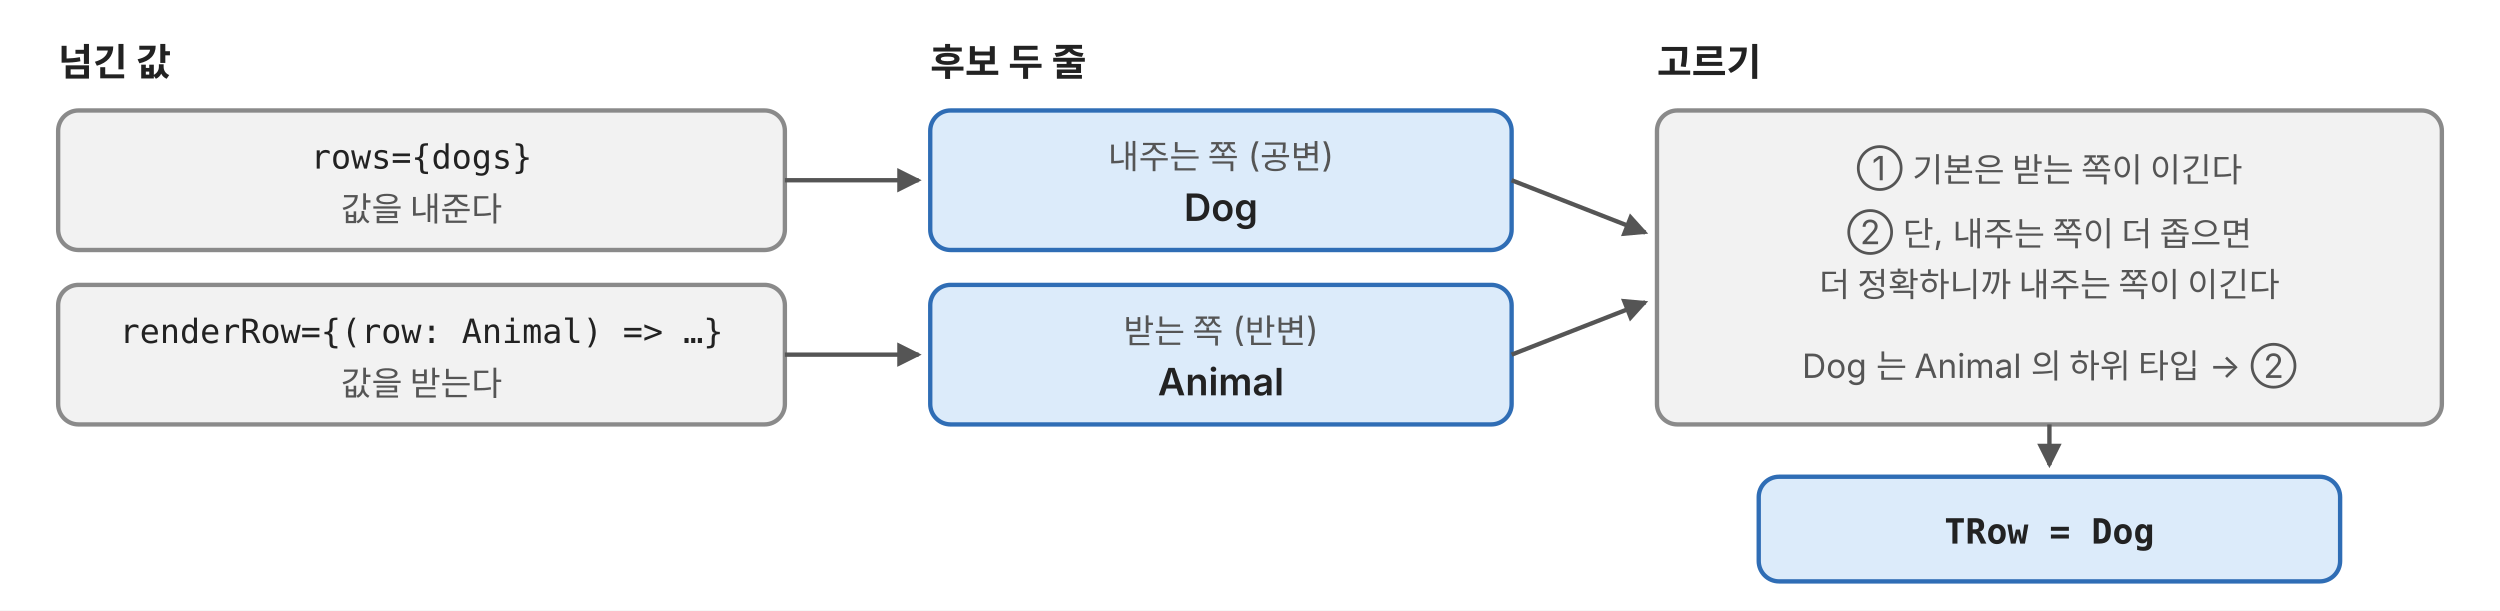
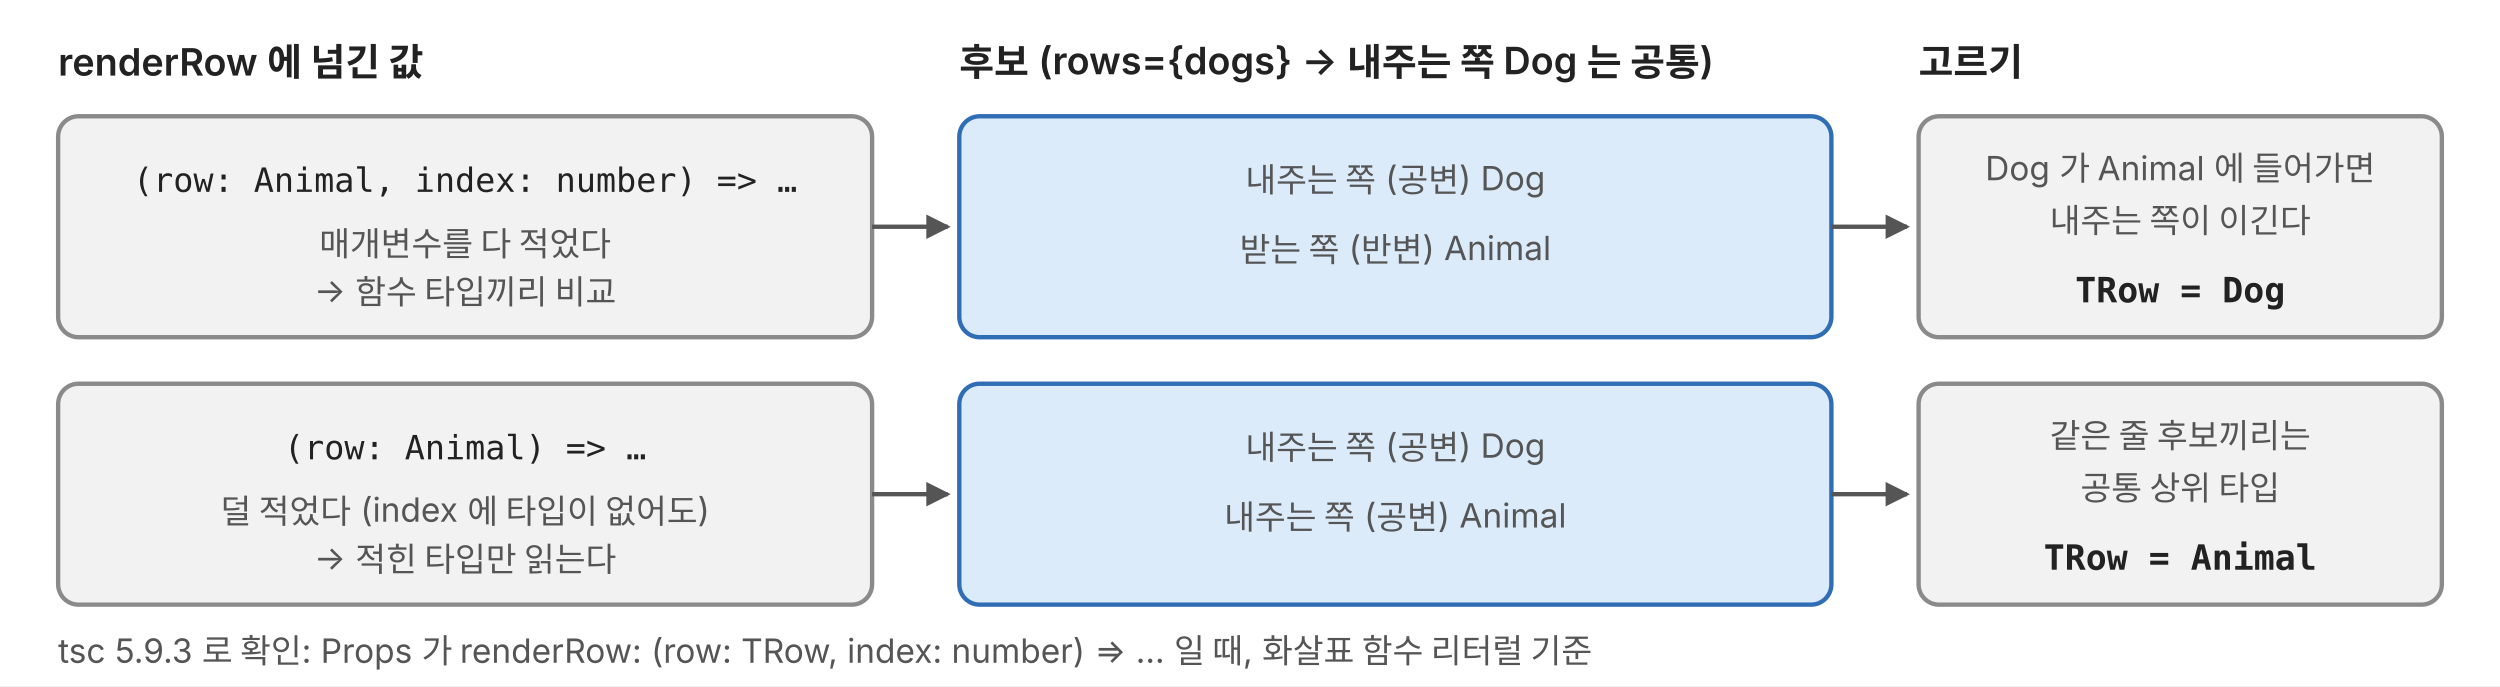
- <svg xmlns="http://www.w3.org/2000/svg" viewBox="0 0 860 210" width="100%" role="img">
-   <style>text{font-family:"Noto Sans KR",-apple-system,"Apple SD Gothic Neo",sans-serif;fill:#222}.b{font-size:13px;font-weight:600}.m{font-size:11.5px;font-family:ui-monospace,Menlo,monospace}.mb{font-size:12px;font-weight:600;font-family:ui-monospace,Menlo,monospace}.s{font-size:11.5px;fill:#555}.o{font-size:12px;fill:#C2621A}.r{font-size:12px;fill:#B3261E}.g{font-size:12px;fill:#2E7D32}</style>
+ <svg xmlns="http://www.w3.org/2000/svg" viewBox="0 0 860 236" width="100%" role="img">
+   <style>text{font-family:"Noto Sans KR",-apple-system,"Apple SD Gothic Neo",sans-serif;fill:#222}.b{font-size:13px;font-weight:600}.m{font-size:11.5px;font-family:ui-monospace,Menlo,monospace}.mb{font-size:12px;font-weight:600;font-family:ui-monospace,Menlo,monospace}.s{font-size:11.5px;fill:#555}</style>
  <defs>
    <marker id="a" viewBox="0 0 10 10" refX="8" refY="5" markerWidth="7" markerHeight="7" orient="auto">
      <path d="M1 1L9 5L1 9z" fill="#555" />
    </marker>
-     <marker id="ao" viewBox="0 0 10 10" refX="8" refY="5" markerWidth="7" markerHeight="7" orient="auto">
-       <path d="M1 1L9 5L1 9z" fill="#C2621A" />
-     </marker>
  </defs>
-   <rect width="860" height="210" fill="#FFFFFF" />
-   <text x="20" y="26" class="b">넘긴 값</text>
-   <text x="320" y="26" class="b">후보 두 줄</text>
-   <text x="570" y="26" class="b">고르기</text>
-   <rect x="20" y="38" width="250" height="48" rx="7" fill="#F2F2F2" stroke="#8A8A8A" stroke-width="1.5" />
-   <text x="145" y="58" text-anchor="middle" class="m">rows={dogs}</text>
-   <text x="145" y="76" text-anchor="middle" class="s">값을 내준다</text>
-   <rect x="20" y="98" width="250" height="48" rx="7" fill="#F2F2F2" stroke="#8A8A8A" stroke-width="1.5" />
-   <text x="145" y="118" text-anchor="middle" class="m">renderRow={(row: Animal) =&gt; …}</text>
-   <text x="145" y="136" text-anchor="middle" class="s">값을 받는다</text>
-   <rect x="320" y="38" width="200" height="48" rx="7" fill="#DCEBFA" stroke="#2F6DB5" stroke-width="1.5" />
-   <text x="420" y="58" text-anchor="middle" class="s">내주는 쪽 (공변)</text>
-   <text x="420" y="76" text-anchor="middle" class="b">Dog</text>
-   <rect x="320" y="98" width="200" height="48" rx="7" fill="#DCEBFA" stroke="#2F6DB5" stroke-width="1.5" />
-   <text x="420" y="118" text-anchor="middle" class="s">받는 쪽 (반변)</text>
-   <text x="420" y="136" text-anchor="middle" class="b">Animal</text>
-   <line x1="270" y1="62" x2="316" y2="62" stroke="#555" stroke-width="1.5" marker-end="url(#a)" />
-   <line x1="270" y1="122" x2="316" y2="122" stroke="#555" stroke-width="1.5" marker-end="url(#a)" />
-   <rect x="570" y="38" width="270" height="108" rx="7" fill="#F2F2F2" stroke="#8A8A8A" stroke-width="1.5" />
-   <text x="705" y="62" text-anchor="middle" class="s">① 기본은 받는 쪽이 이긴다</text>
-   <text x="705" y="84" text-anchor="middle" class="s">② 단, 내주는 쪽이 더 좁으면</text>
-   <text x="705" y="102" text-anchor="middle" class="s">더 정확하니까 내주는 쪽이 이긴다</text>
-   <text x="705" y="130" text-anchor="middle" class="s">Dog 는 Animal 의 하위 타입 → ②</text>
-   <line x1="520" y1="62" x2="566" y2="80" stroke="#555" stroke-width="1.5" marker-end="url(#a)" />
-   <line x1="520" y1="122" x2="566" y2="104" stroke="#555" stroke-width="1.5" marker-end="url(#a)" />
-   <line x1="705" y1="146" x2="705" y2="160" stroke="#555" stroke-width="1.5" marker-end="url(#a)" />
-   <rect x="605" y="164" width="200" height="36" rx="7" fill="#DCEBFA" stroke="#2F6DB5" stroke-width="1.5" />
-   <text x="705" y="187" text-anchor="middle" class="mb">TRow = Dog</text>
+   <rect width="860" height="236" fill="#FFFFFF" />
+   <text x="20" y="26" class="b">renderRow 에 넘긴 값</text>
+   <text x="330" y="26" class="b">후보 (rows={dogs} → 내주는 쪽 Dog 는 공통)</text>
+   <text x="660" y="26" class="b">고르기</text>
+   <rect x="20" y="40" width="280" height="76" rx="7" fill="#F2F2F2" stroke="#8A8A8A" stroke-width="1.5" />
+   <text x="160" y="66" text-anchor="middle" class="m">(row: Animal, index: number) =&gt; …</text>
+   <text x="160" y="88" text-anchor="middle" class="s">매개변수를 다 적었다</text>
+   <text x="160" y="104" text-anchor="middle" class="s">→ 함수 타입끼리 비교</text>
+   <rect x="330" y="40" width="300" height="76" rx="7" fill="#DCEBFA" stroke="#2F6DB5" stroke-width="1.5" />
+   <text x="480" y="66" text-anchor="middle" class="s">내주는 쪽 (공변) Dog</text>
+   <text x="480" y="90" text-anchor="middle" class="s">받는 쪽 (반변) Animal</text>
+   <rect x="660" y="40" width="180" height="76" rx="7" fill="#F2F2F2" stroke="#8A8A8A" stroke-width="1.5" />
+   <text x="750" y="62" text-anchor="middle" class="s">Dog 가 Animal 에 들어가면</text>
+   <text x="750" y="80" text-anchor="middle" class="s">내주는 쪽이 이긴다</text>
+   <text x="750" y="104" text-anchor="middle" class="mb">TRow = Dog</text>
+   <line x1="300" y1="78" x2="326" y2="78" stroke="#555" stroke-width="1.5" marker-end="url(#a)" />
+   <line x1="630" y1="78" x2="656" y2="78" stroke="#555" stroke-width="1.5" marker-end="url(#a)" />
+   <rect x="20" y="132" width="280" height="76" rx="7" fill="#F2F2F2" stroke="#8A8A8A" stroke-width="1.5" />
+   <text x="160" y="158" text-anchor="middle" class="m">(row: Animal) =&gt; …</text>
+   <text x="160" y="180" text-anchor="middle" class="s">덜 적었다 (index 에 타입이 없어도)</text>
+   <text x="160" y="196" text-anchor="middle" class="s">→ 적힌 타입만 읽는다</text>
+   <rect x="330" y="132" width="300" height="76" rx="7" fill="#DCEBFA" stroke="#2F6DB5" stroke-width="1.5" />
+   <text x="480" y="158" text-anchor="middle" class="s">내주는 쪽 (공변) Dog</text>
+   <text x="480" y="182" text-anchor="middle" class="s">내주는 쪽 (공변) Animal</text>
+   <rect x="660" y="132" width="180" height="76" rx="7" fill="#F2F2F2" stroke="#8A8A8A" stroke-width="1.5" />
+   <text x="750" y="154" text-anchor="middle" class="s">같은 줄 후보끼리는</text>
+   <text x="750" y="172" text-anchor="middle" class="s">공통 상위 타입</text>
+   <text x="750" y="196" text-anchor="middle" class="mb">TRow = Animal</text>
+   <line x1="300" y1="170" x2="326" y2="170" stroke="#555" stroke-width="1.5" marker-end="url(#a)" />
+   <line x1="630" y1="170" x2="656" y2="170" stroke="#555" stroke-width="1.5" marker-end="url(#a)" />
+   <text x="20" y="228" class="s">tsc 5.9.3 로 확인: Props 가 renderRow: (row: TRow, index: number) =&gt; … 일 때, 화살표 함수 리터럴 기준</text>
</svg>
